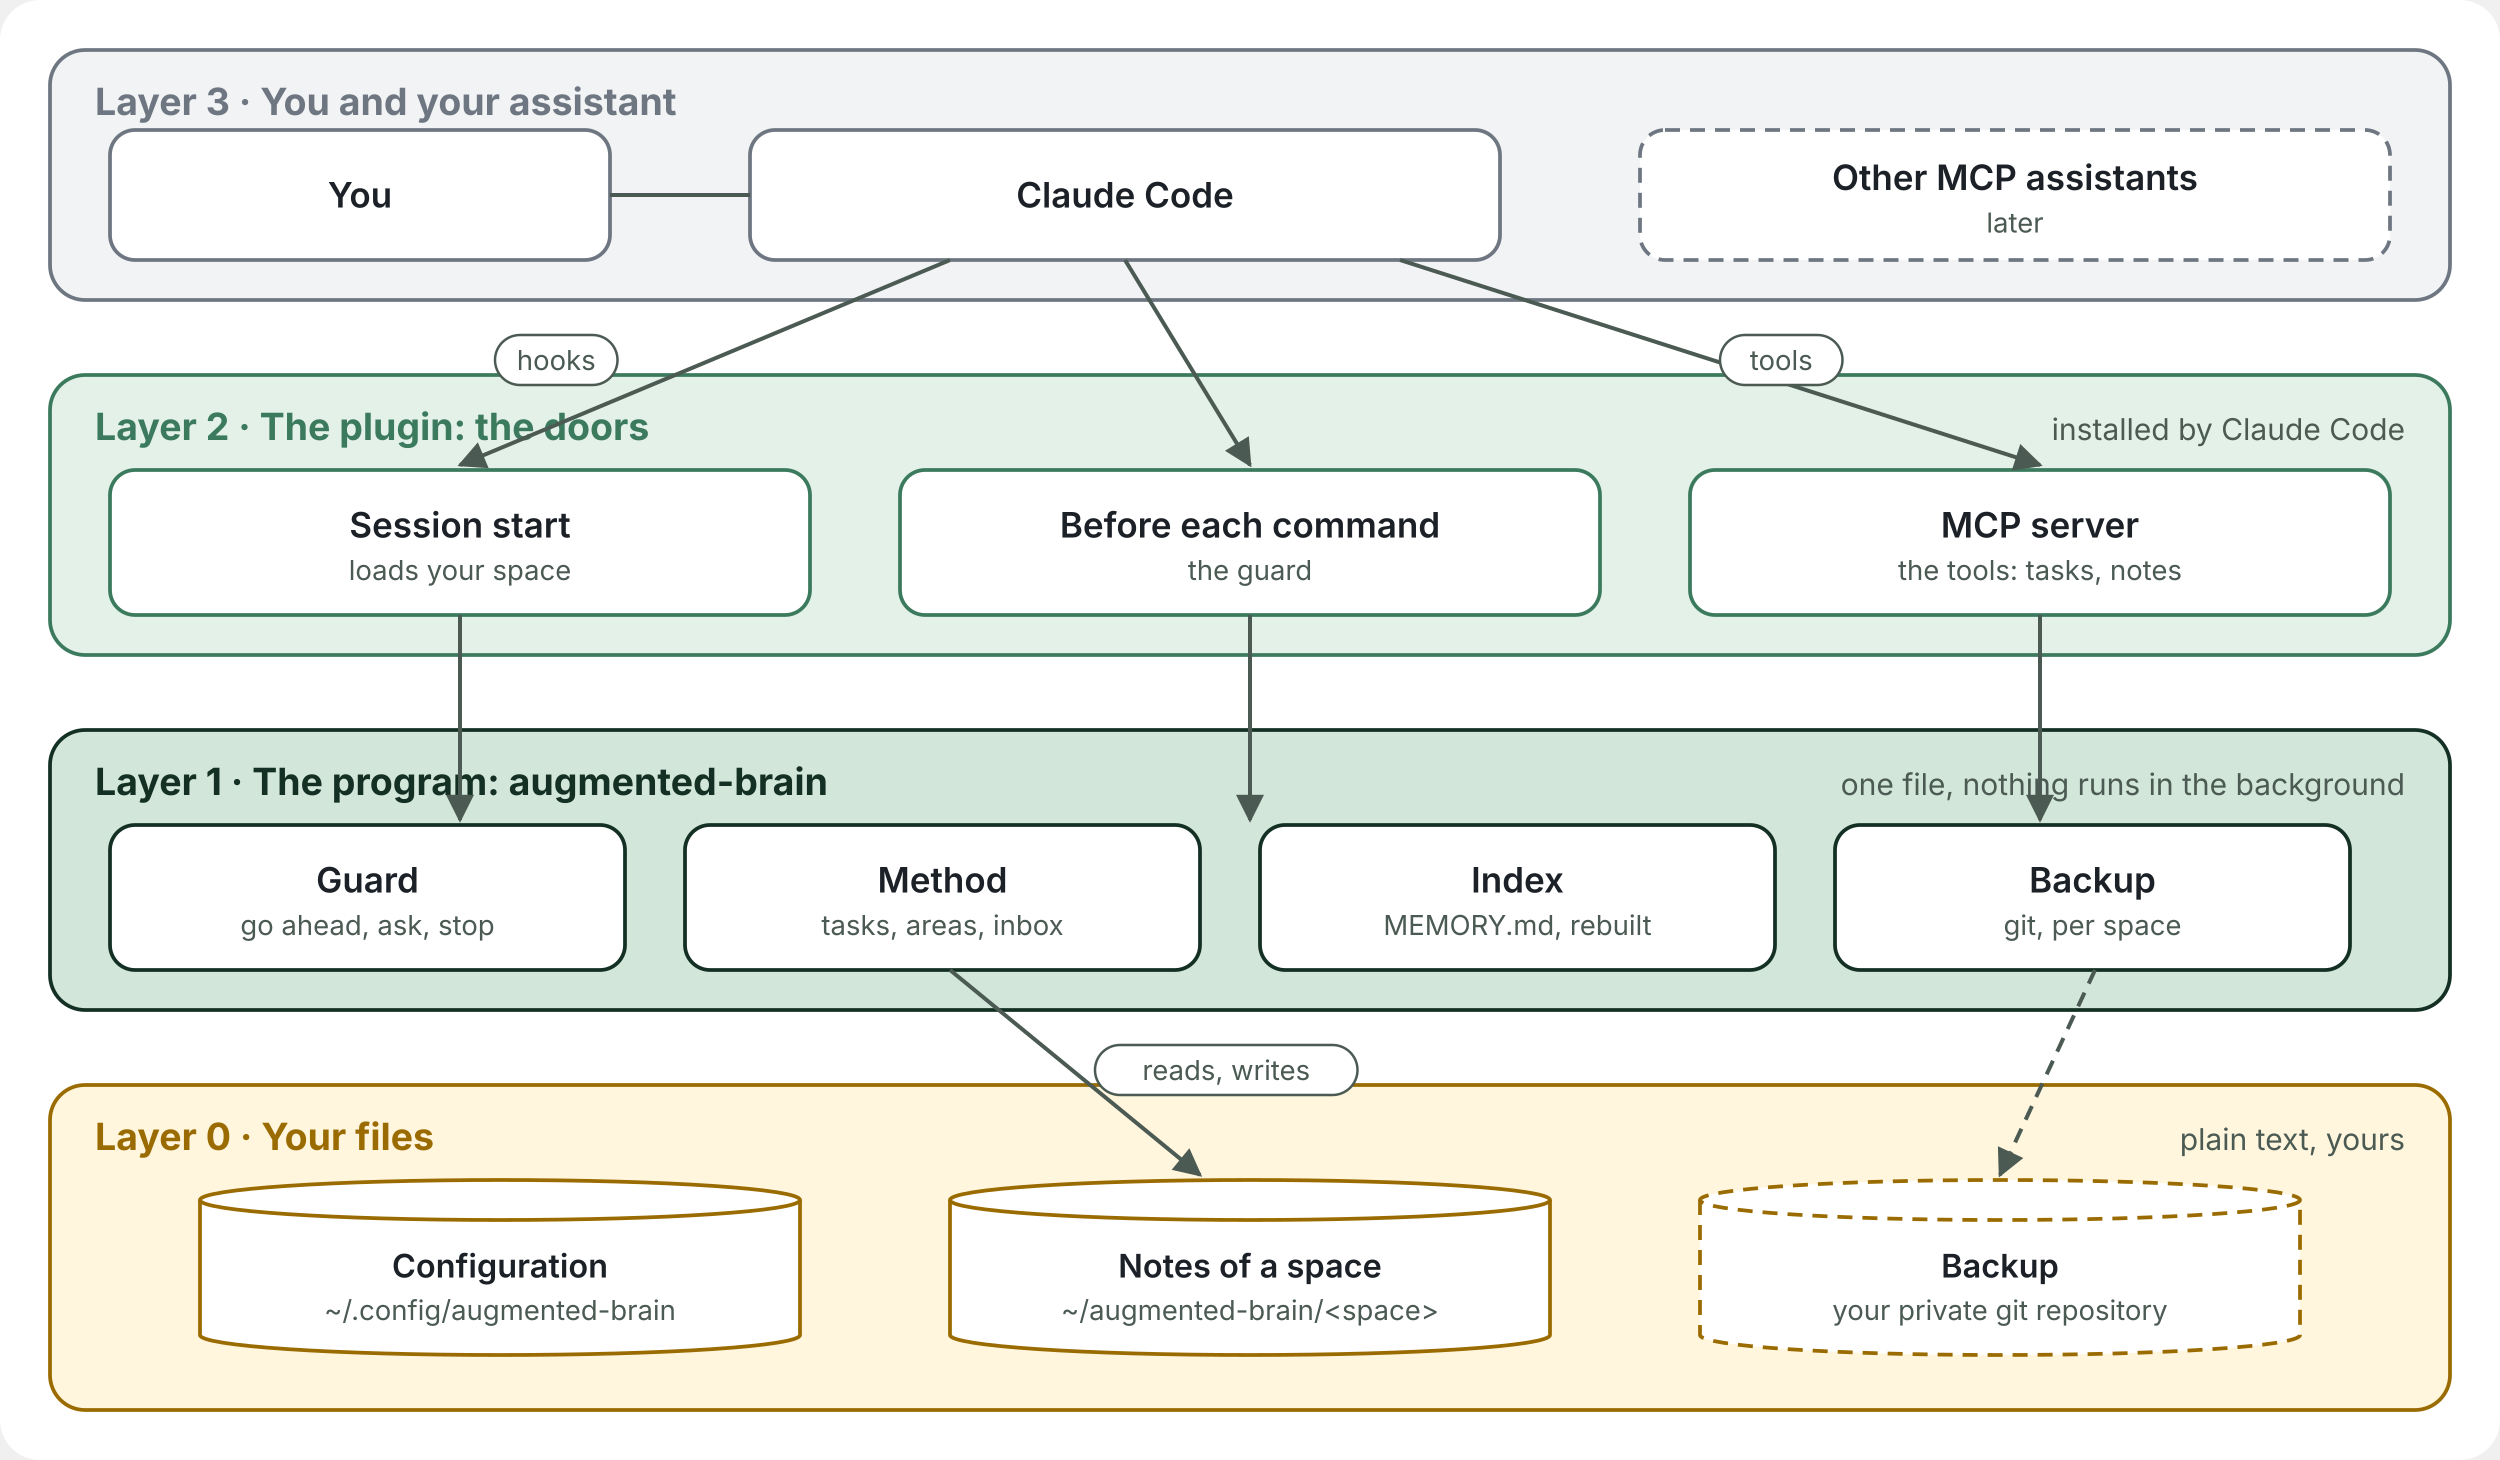
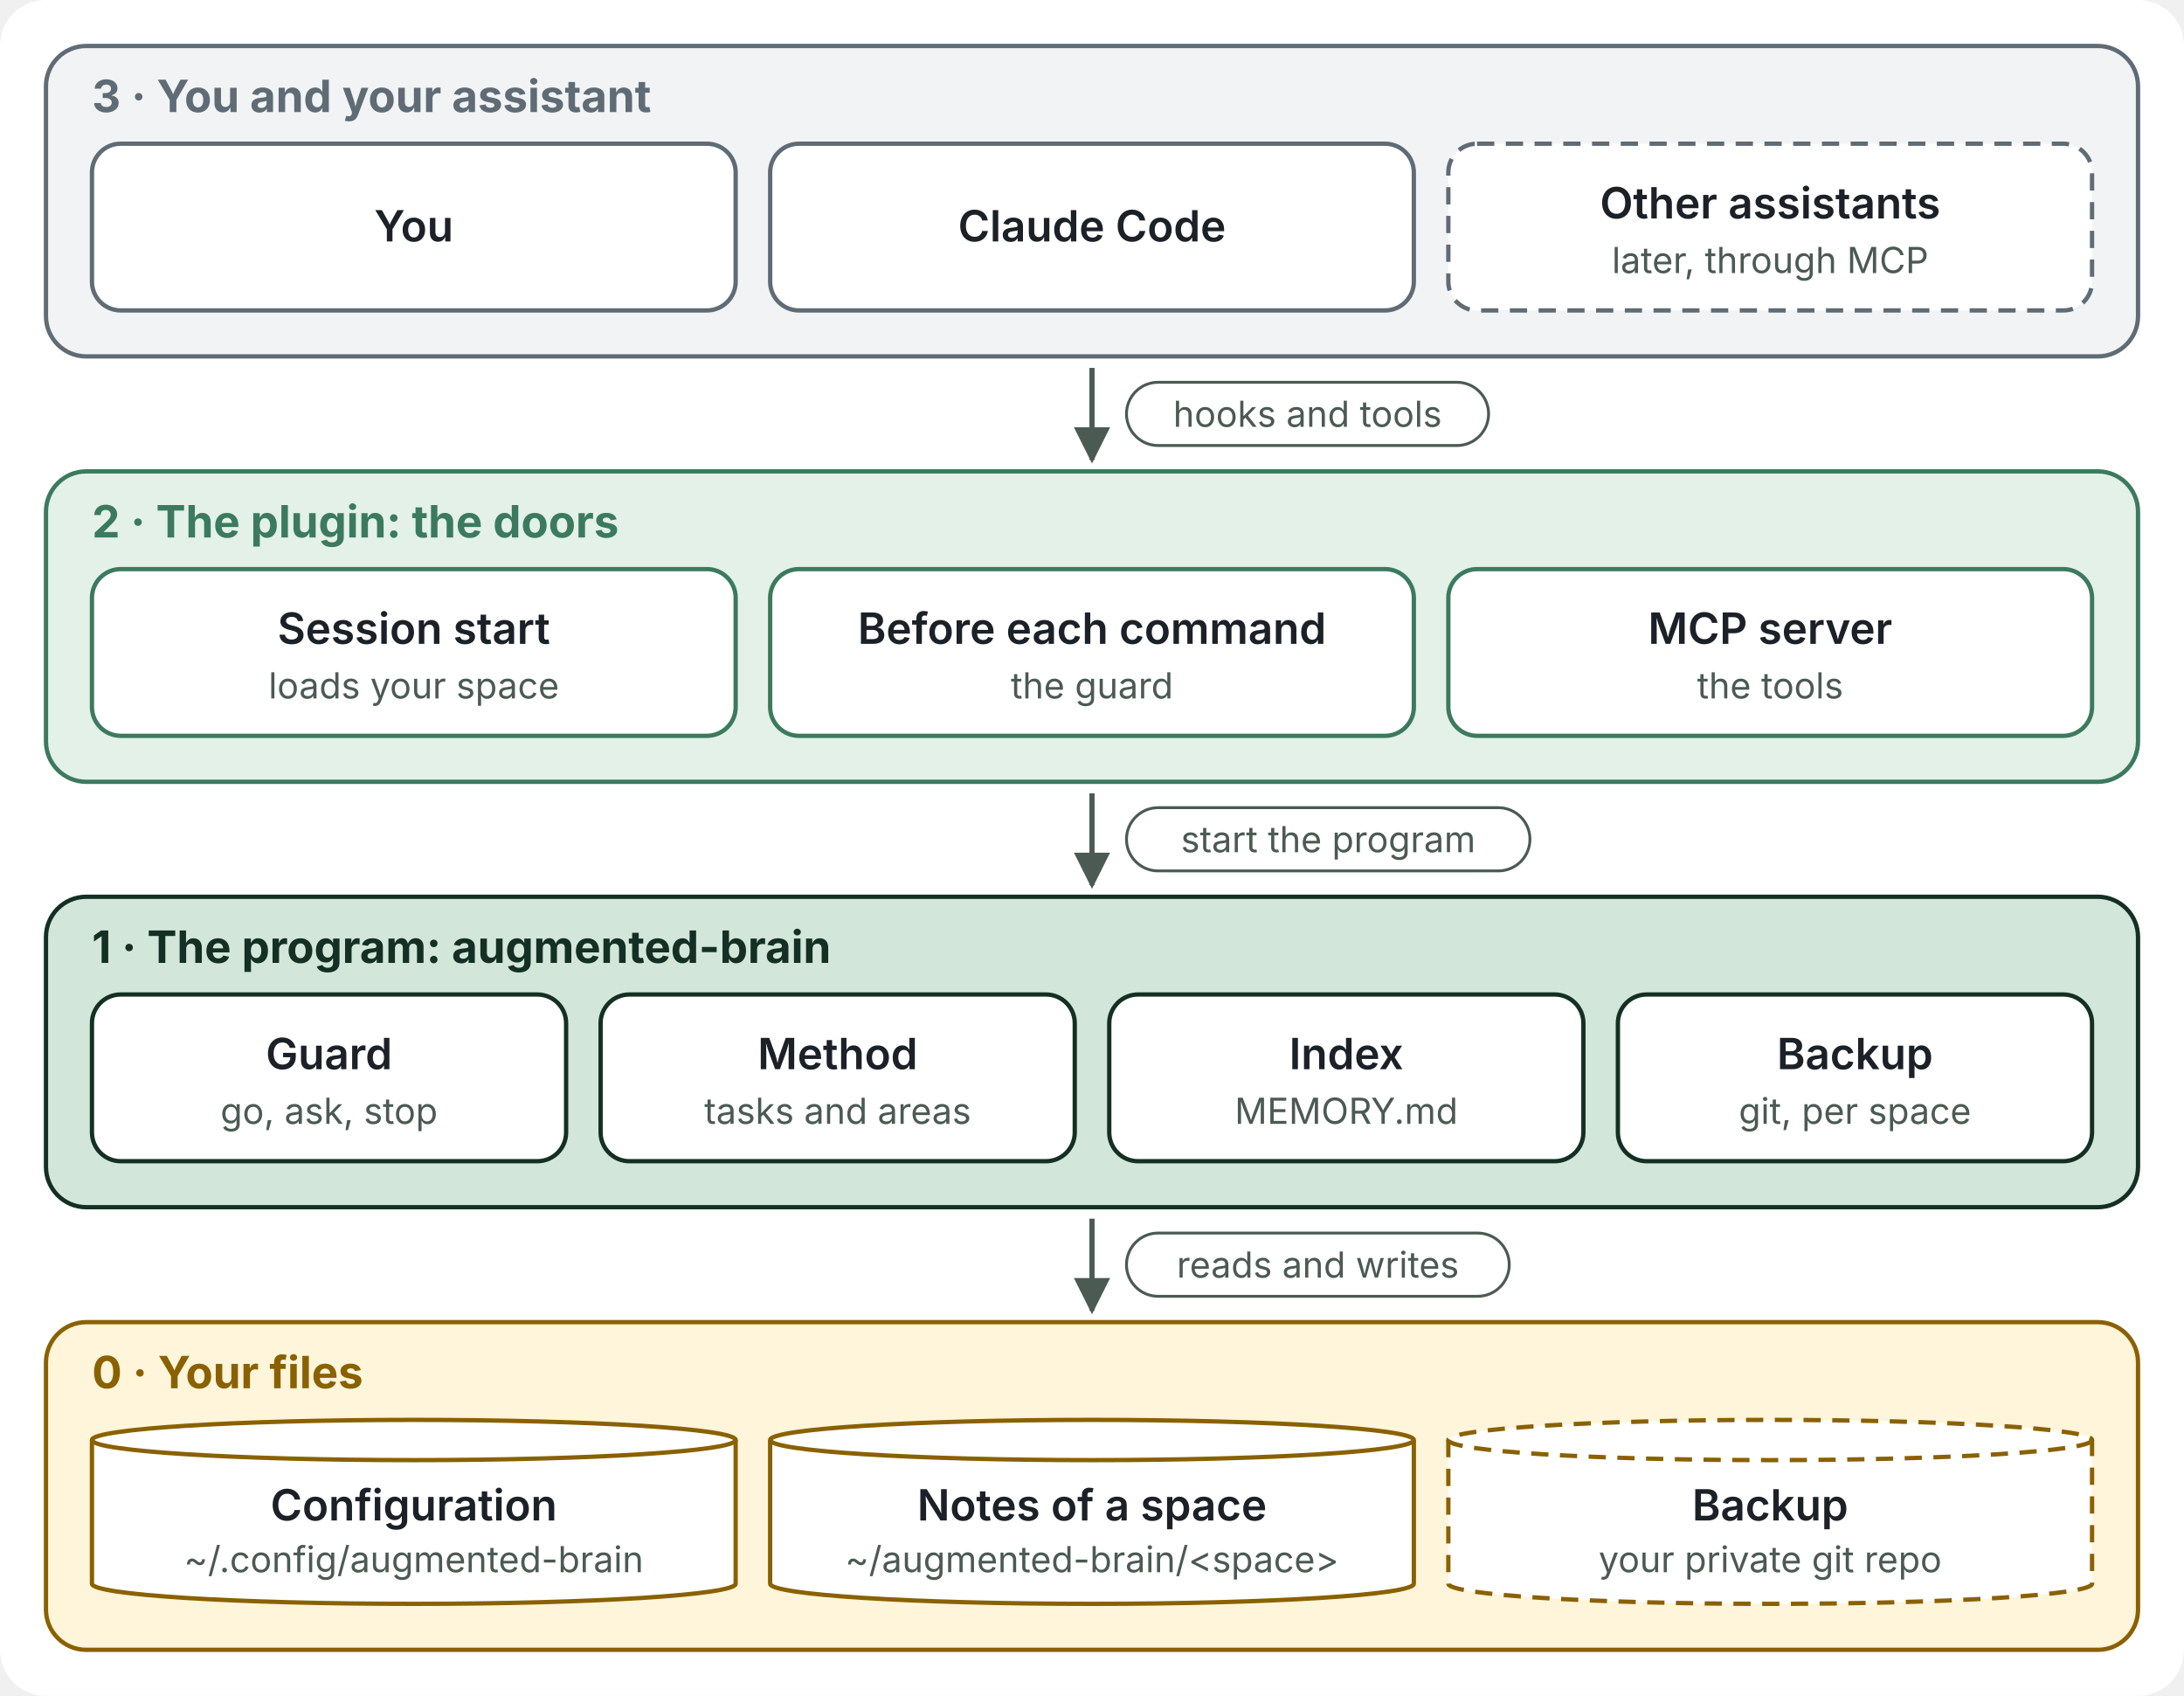
- <svg xmlns="http://www.w3.org/2000/svg" viewBox="0 0 1000 584" width="1000" height="584" role="img" aria-label="augmented brain in four layers">
+ <svg xmlns="http://www.w3.org/2000/svg" viewBox="0 0 760 590" width="760" height="590" role="img" aria-label="augmented brain in four layers">
  <defs>
    <marker id="arrow" viewBox="0 0 10 10" refX="9" refY="5" markerWidth="7" markerHeight="7" orient="auto-start-reverse">
      <path d="M0,0 L10,5 L0,10 z" fill="#4B5A52" />
    </marker>
  </defs>
-   <rect width="1000" height="584" rx="16" fill="#FFFFFF" />
-   <rect x="20" y="20" width="960" height="100" rx="14" fill="#F2F3F5" stroke="#6E7781" stroke-width="1.5" />
-   <text x="38" y="46" text-anchor="start" font-family="'IBM Plex Sans', Inter, 'Segoe UI', Helvetica, Arial, sans-serif" font-size="15" font-weight="700" fill="#6E7781">Layer 3 · You and your assistant</text>
-   <rect x="44" y="52" width="200" height="52" rx="10" fill="#FFFFFF" stroke="#6E7781" stroke-width="1.5" />
-   <text x="144.0" y="83.0" text-anchor="middle" font-family="'IBM Plex Sans', Inter, 'Segoe UI', Helvetica, Arial, sans-serif" font-size="14" font-weight="600" fill="#1C2128">You</text>
-   <rect x="300" y="52" width="300" height="52" rx="10" fill="#FFFFFF" stroke="#6E7781" stroke-width="1.5" />
-   <text x="450.0" y="83.0" text-anchor="middle" font-family="'IBM Plex Sans', Inter, 'Segoe UI', Helvetica, Arial, sans-serif" font-size="14" font-weight="600" fill="#1C2128">Claude Code</text>
-   <rect x="656" y="52" width="300" height="52" rx="10" fill="#FFFFFF" stroke="#6E7781" stroke-width="1.5" stroke-dasharray="6 4" />
-   <text x="806.0" y="76.0" text-anchor="middle" font-family="'IBM Plex Sans', Inter, 'Segoe UI', Helvetica, Arial, sans-serif" font-size="14" font-weight="600" fill="#1C2128">Other MCP assistants</text>
-   <text x="806.0" y="93.0" text-anchor="middle" font-family="'IBM Plex Sans', Inter, 'Segoe UI', Helvetica, Arial, sans-serif" font-size="11" font-weight="400" fill="#4B5A52">later</text>
-   <line x1="244" y1="78" x2="300" y2="78" stroke="#4B5A52" stroke-width="1.6" />
-   <rect x="20" y="150" width="960" height="112" rx="14" fill="#E3F1E9" stroke="#3C7A5E" stroke-width="1.5" />
-   <text x="38" y="176" text-anchor="start" font-family="'IBM Plex Sans', Inter, 'Segoe UI', Helvetica, Arial, sans-serif" font-size="15" font-weight="700" fill="#3C7A5E">Layer 2 · The plugin: the doors</text>
-   <text x="962" y="176" text-anchor="end" font-family="'IBM Plex Sans', Inter, 'Segoe UI', Helvetica, Arial, sans-serif" font-size="12" font-weight="400" fill="#4B5A52">installed by Claude Code</text>
-   <rect x="44" y="188" width="280" height="58" rx="10" fill="#FFFFFF" stroke="#3C7A5E" stroke-width="1.5" />
-   <text x="184.0" y="215.0" text-anchor="middle" font-family="'IBM Plex Sans', Inter, 'Segoe UI', Helvetica, Arial, sans-serif" font-size="14" font-weight="600" fill="#1C2128">Session start</text>
-   <text x="184.0" y="232.0" text-anchor="middle" font-family="'IBM Plex Sans', Inter, 'Segoe UI', Helvetica, Arial, sans-serif" font-size="11" font-weight="400" fill="#4B5A52">loads your space</text>
-   <rect x="360" y="188" width="280" height="58" rx="10" fill="#FFFFFF" stroke="#3C7A5E" stroke-width="1.5" />
-   <text x="500.0" y="215.0" text-anchor="middle" font-family="'IBM Plex Sans', Inter, 'Segoe UI', Helvetica, Arial, sans-serif" font-size="14" font-weight="600" fill="#1C2128">Before each command</text>
-   <text x="500.0" y="232.0" text-anchor="middle" font-family="'IBM Plex Sans', Inter, 'Segoe UI', Helvetica, Arial, sans-serif" font-size="11" font-weight="400" fill="#4B5A52">the guard</text>
-   <rect x="676" y="188" width="280" height="58" rx="10" fill="#FFFFFF" stroke="#3C7A5E" stroke-width="1.5" />
-   <text x="816.0" y="215.0" text-anchor="middle" font-family="'IBM Plex Sans', Inter, 'Segoe UI', Helvetica, Arial, sans-serif" font-size="14" font-weight="600" fill="#1C2128">MCP server</text>
-   <text x="816.0" y="232.0" text-anchor="middle" font-family="'IBM Plex Sans', Inter, 'Segoe UI', Helvetica, Arial, sans-serif" font-size="11" font-weight="400" fill="#4B5A52">the tools: tasks, notes</text>
-   <line x1="380" y1="104" x2="184" y2="186" stroke="#4B5A52" stroke-width="1.6" marker-end="url(#arrow)" />
-   <rect x="198" y="134.0" width="49" height="20" rx="10" fill="#FFFFFF" stroke="#4B5A52" stroke-width="1" />
-   <text x="222.5" y="148.0" text-anchor="middle" font-family="'IBM Plex Sans', Inter, 'Segoe UI', Helvetica, Arial, sans-serif" font-size="11" font-weight="400" fill="#4B5A52">hooks</text>
-   <line x1="450" y1="104" x2="500" y2="186" stroke="#4B5A52" stroke-width="1.6" marker-end="url(#arrow)" />
-   <line x1="560" y1="104" x2="816" y2="186" stroke="#4B5A52" stroke-width="1.6" marker-end="url(#arrow)" />
-   <rect x="688" y="134.0" width="49" height="20" rx="10" fill="#FFFFFF" stroke="#4B5A52" stroke-width="1" />
-   <text x="712.5" y="148.0" text-anchor="middle" font-family="'IBM Plex Sans', Inter, 'Segoe UI', Helvetica, Arial, sans-serif" font-size="11" font-weight="400" fill="#4B5A52">tools</text>
-   <rect x="20" y="292" width="960" height="112" rx="14" fill="#D3E6DA" stroke="#143024" stroke-width="1.5" />
-   <text x="38" y="318" text-anchor="start" font-family="'IBM Plex Sans', Inter, 'Segoe UI', Helvetica, Arial, sans-serif" font-size="15" font-weight="700" fill="#143024">Layer 1 · The program: augmented-brain</text>
-   <text x="962" y="318" text-anchor="end" font-family="'IBM Plex Sans', Inter, 'Segoe UI', Helvetica, Arial, sans-serif" font-size="12" font-weight="400" fill="#4B5A52">one file, nothing runs in the background</text>
-   <rect x="44" y="330" width="206" height="58" rx="10" fill="#FFFFFF" stroke="#143024" stroke-width="1.5" />
-   <text x="147.0" y="357.0" text-anchor="middle" font-family="'IBM Plex Sans', Inter, 'Segoe UI', Helvetica, Arial, sans-serif" font-size="14" font-weight="600" fill="#1C2128">Guard</text>
-   <text x="147.0" y="374.0" text-anchor="middle" font-family="'IBM Plex Sans', Inter, 'Segoe UI', Helvetica, Arial, sans-serif" font-size="11" font-weight="400" fill="#4B5A52">go ahead, ask, stop</text>
-   <rect x="274" y="330" width="206" height="58" rx="10" fill="#FFFFFF" stroke="#143024" stroke-width="1.5" />
-   <text x="377.0" y="357.0" text-anchor="middle" font-family="'IBM Plex Sans', Inter, 'Segoe UI', Helvetica, Arial, sans-serif" font-size="14" font-weight="600" fill="#1C2128">Method</text>
-   <text x="377.0" y="374.0" text-anchor="middle" font-family="'IBM Plex Sans', Inter, 'Segoe UI', Helvetica, Arial, sans-serif" font-size="11" font-weight="400" fill="#4B5A52">tasks, areas, inbox</text>
-   <rect x="504" y="330" width="206" height="58" rx="10" fill="#FFFFFF" stroke="#143024" stroke-width="1.5" />
-   <text x="607.0" y="357.0" text-anchor="middle" font-family="'IBM Plex Sans', Inter, 'Segoe UI', Helvetica, Arial, sans-serif" font-size="14" font-weight="600" fill="#1C2128">Index</text>
-   <text x="607.0" y="374.0" text-anchor="middle" font-family="'IBM Plex Sans', Inter, 'Segoe UI', Helvetica, Arial, sans-serif" font-size="11" font-weight="400" fill="#4B5A52">MEMORY.md, rebuilt</text>
-   <rect x="734" y="330" width="206" height="58" rx="10" fill="#FFFFFF" stroke="#143024" stroke-width="1.5" />
-   <text x="837.0" y="357.0" text-anchor="middle" font-family="'IBM Plex Sans', Inter, 'Segoe UI', Helvetica, Arial, sans-serif" font-size="14" font-weight="600" fill="#1C2128">Backup</text>
-   <text x="837.0" y="374.0" text-anchor="middle" font-family="'IBM Plex Sans', Inter, 'Segoe UI', Helvetica, Arial, sans-serif" font-size="11" font-weight="400" fill="#4B5A52">git, per space</text>
-   <line x1="184" y1="246" x2="184" y2="328" stroke="#4B5A52" stroke-width="1.6" marker-end="url(#arrow)" />
-   <line x1="500" y1="246" x2="500" y2="328" stroke="#4B5A52" stroke-width="1.6" marker-end="url(#arrow)" />
-   <line x1="816" y1="246" x2="816" y2="328" stroke="#4B5A52" stroke-width="1.6" marker-end="url(#arrow)" />
-   <rect x="20" y="434" width="960" height="130" rx="14" fill="#FFF6DD" stroke="#9A6B00" stroke-width="1.5" />
-   <text x="38" y="460" text-anchor="start" font-family="'IBM Plex Sans', Inter, 'Segoe UI', Helvetica, Arial, sans-serif" font-size="15" font-weight="700" fill="#9A6B00">Layer 0 · Your files</text>
-   <text x="962" y="460" text-anchor="end" font-family="'IBM Plex Sans', Inter, 'Segoe UI', Helvetica, Arial, sans-serif" font-size="12" font-weight="400" fill="#4B5A52">plain text, yours</text>
-   <path d="M 80,480 L 80,534 A 120.0,8 0 0 0 320,534 L 320,480" fill="#FFFFFF" stroke="#9A6B00" stroke-width="1.5" />
-   <ellipse cx="200.0" cy="480" rx="120.0" ry="8" fill="#FFFFFF" stroke="#9A6B00" stroke-width="1.5" />
-   <text x="200.0" y="511.0" text-anchor="middle" font-family="'IBM Plex Sans', Inter, 'Segoe UI', Helvetica, Arial, sans-serif" font-size="13" font-weight="600" fill="#1C2128">Configuration</text>
-   <text x="200.0" y="528.0" text-anchor="middle" font-family="'IBM Plex Sans', Inter, 'Segoe UI', Helvetica, Arial, sans-serif" font-size="11" font-weight="400" fill="#4B5A52">~/.config/augmented-brain</text>
-   <path d="M 380,480 L 380,534 A 120.0,8 0 0 0 620,534 L 620,480" fill="#FFFFFF" stroke="#9A6B00" stroke-width="1.5" />
-   <ellipse cx="500.0" cy="480" rx="120.0" ry="8" fill="#FFFFFF" stroke="#9A6B00" stroke-width="1.5" />
-   <text x="500.0" y="511.0" text-anchor="middle" font-family="'IBM Plex Sans', Inter, 'Segoe UI', Helvetica, Arial, sans-serif" font-size="13" font-weight="600" fill="#1C2128">Notes of a space</text>
-   <text x="500.0" y="528.0" text-anchor="middle" font-family="'IBM Plex Sans', Inter, 'Segoe UI', Helvetica, Arial, sans-serif" font-size="11" font-weight="400" fill="#4B5A52">~/augmented-brain/&lt;space&gt;</text>
-   <path d="M 680,480 L 680,534 A 120.0,8 0 0 0 920,534 L 920,480" fill="#FFFFFF" stroke="#9A6B00" stroke-width="1.5" stroke-dasharray="6 4" />
-   <ellipse cx="800.0" cy="480" rx="120.0" ry="8" fill="#FFFFFF" stroke="#9A6B00" stroke-width="1.5" stroke-dasharray="6 4" />
-   <text x="800.0" y="511.0" text-anchor="middle" font-family="'IBM Plex Sans', Inter, 'Segoe UI', Helvetica, Arial, sans-serif" font-size="13" font-weight="600" fill="#1C2128">Backup</text>
-   <text x="800.0" y="528.0" text-anchor="middle" font-family="'IBM Plex Sans', Inter, 'Segoe UI', Helvetica, Arial, sans-serif" font-size="11" font-weight="400" fill="#4B5A52">your private git repository</text>
-   <line x1="380" y1="388" x2="480" y2="470" stroke="#4B5A52" stroke-width="1.6" marker-end="url(#arrow)" />
-   <rect x="438" y="418.0" width="105" height="20" rx="10" fill="#FFFFFF" stroke="#4B5A52" stroke-width="1" />
-   <text x="490.5" y="432.0" text-anchor="middle" font-family="'IBM Plex Sans', Inter, 'Segoe UI', Helvetica, Arial, sans-serif" font-size="11" font-weight="400" fill="#4B5A52">reads, writes</text>
-   <line x1="838" y1="388" x2="800" y2="470" stroke="#4B5A52" stroke-width="1.6" stroke-dasharray="6 4" marker-end="url(#arrow)" />
+   <rect width="760" height="590" rx="16" fill="#FFFFFF" />
+   <rect x="16.0" y="16.0" width="728.0" height="108.0" rx="14" fill="#F1F3F5" stroke="#5F6B75" stroke-width="1.5" />
+   <text x="32.0" y="39.0" text-anchor="start" font-family="'IBM Plex Sans', Inter, 'Segoe UI', Helvetica, Arial, sans-serif" font-size="15.5" font-weight="700" fill="#5F6B75">3 · You and your assistant</text>
+   <rect x="32.0" y="50.0" width="224.0" height="58.0" rx="10" fill="#FFFFFF" stroke="#5F6B75" stroke-width="1.5" />
+   <text x="144.0" y="84.0" text-anchor="middle" font-family="'IBM Plex Sans', Inter, 'Segoe UI', Helvetica, Arial, sans-serif" font-size="15" font-weight="600" fill="#1C2128">You</text>
+   <rect x="268.0" y="50.0" width="224.0" height="58.0" rx="10" fill="#FFFFFF" stroke="#5F6B75" stroke-width="1.5" />
+   <text x="380.0" y="84.0" text-anchor="middle" font-family="'IBM Plex Sans', Inter, 'Segoe UI', Helvetica, Arial, sans-serif" font-size="15" font-weight="600" fill="#1C2128">Claude Code</text>
+   <rect x="504.0" y="50.0" width="224.0" height="58.0" rx="10" fill="#FFFFFF" stroke="#5F6B75" stroke-width="1.5" stroke-dasharray="6 4" />
+   <text x="616.0" y="76.0" text-anchor="middle" font-family="'IBM Plex Sans', Inter, 'Segoe UI', Helvetica, Arial, sans-serif" font-size="15" font-weight="600" fill="#1C2128">Other assistants</text>
+   <text x="616.0" y="95.0" text-anchor="middle" font-family="'IBM Plex Sans', Inter, 'Segoe UI', Helvetica, Arial, sans-serif" font-size="12.5" font-weight="400" fill="#4B5A52">later, through MCP</text>
+   <line x1="380.0" y1="128.0" x2="380.0" y2="160.0" stroke="#4B5A52" stroke-width="1.8" marker-end="url(#arrow)" />
+   <rect x="392.0" y="133.0" width="126.0" height="22.0" rx="11" fill="#FFFFFF" stroke="#4B5A52" stroke-width="1" />
+   <text x="455.0" y="148.5" text-anchor="middle" font-family="'IBM Plex Sans', Inter, 'Segoe UI', Helvetica, Arial, sans-serif" font-size="12.5" font-weight="400" fill="#4B5A52">hooks and tools</text>
+   <rect x="16.0" y="164.0" width="728.0" height="108.0" rx="14" fill="#E3F1E9" stroke="#3C7A5E" stroke-width="1.5" />
+   <text x="32.0" y="187.0" text-anchor="start" font-family="'IBM Plex Sans', Inter, 'Segoe UI', Helvetica, Arial, sans-serif" font-size="15.5" font-weight="700" fill="#3C7A5E">2 · The plugin: the doors</text>
+   <rect x="32.0" y="198.0" width="224.0" height="58.0" rx="10" fill="#FFFFFF" stroke="#3C7A5E" stroke-width="1.5" />
+   <text x="144.0" y="224.0" text-anchor="middle" font-family="'IBM Plex Sans', Inter, 'Segoe UI', Helvetica, Arial, sans-serif" font-size="15" font-weight="600" fill="#1C2128">Session start</text>
+   <text x="144.0" y="243.0" text-anchor="middle" font-family="'IBM Plex Sans', Inter, 'Segoe UI', Helvetica, Arial, sans-serif" font-size="12.5" font-weight="400" fill="#4B5A52">loads your space</text>
+   <rect x="268.0" y="198.0" width="224.0" height="58.0" rx="10" fill="#FFFFFF" stroke="#3C7A5E" stroke-width="1.5" />
+   <text x="380.0" y="224.0" text-anchor="middle" font-family="'IBM Plex Sans', Inter, 'Segoe UI', Helvetica, Arial, sans-serif" font-size="15" font-weight="600" fill="#1C2128">Before each command</text>
+   <text x="380.0" y="243.0" text-anchor="middle" font-family="'IBM Plex Sans', Inter, 'Segoe UI', Helvetica, Arial, sans-serif" font-size="12.5" font-weight="400" fill="#4B5A52">the guard</text>
+   <rect x="504.0" y="198.0" width="224.0" height="58.0" rx="10" fill="#FFFFFF" stroke="#3C7A5E" stroke-width="1.5" />
+   <text x="616.0" y="224.0" text-anchor="middle" font-family="'IBM Plex Sans', Inter, 'Segoe UI', Helvetica, Arial, sans-serif" font-size="15" font-weight="600" fill="#1C2128">MCP server</text>
+   <text x="616.0" y="243.0" text-anchor="middle" font-family="'IBM Plex Sans', Inter, 'Segoe UI', Helvetica, Arial, sans-serif" font-size="12.5" font-weight="400" fill="#4B5A52">the tools</text>
+   <line x1="380.0" y1="276.0" x2="380.0" y2="308.0" stroke="#4B5A52" stroke-width="1.8" marker-end="url(#arrow)" />
+   <rect x="392.0" y="281.0" width="140.4" height="22.0" rx="11" fill="#FFFFFF" stroke="#4B5A52" stroke-width="1" />
+   <text x="462.2" y="296.5" text-anchor="middle" font-family="'IBM Plex Sans', Inter, 'Segoe UI', Helvetica, Arial, sans-serif" font-size="12.5" font-weight="400" fill="#4B5A52">start the program</text>
+   <rect x="16.0" y="312.0" width="728.0" height="108.0" rx="14" fill="#D3E6DA" stroke="#143024" stroke-width="1.5" />
+   <text x="32.0" y="335.0" text-anchor="start" font-family="'IBM Plex Sans', Inter, 'Segoe UI', Helvetica, Arial, sans-serif" font-size="15.5" font-weight="700" fill="#143024">1 · The program: augmented-brain</text>
+   <rect x="32.0" y="346.0" width="165.0" height="58.0" rx="10" fill="#FFFFFF" stroke="#143024" stroke-width="1.5" />
+   <text x="114.5" y="372.0" text-anchor="middle" font-family="'IBM Plex Sans', Inter, 'Segoe UI', Helvetica, Arial, sans-serif" font-size="15" font-weight="600" fill="#1C2128">Guard</text>
+   <text x="114.5" y="391.0" text-anchor="middle" font-family="'IBM Plex Sans', Inter, 'Segoe UI', Helvetica, Arial, sans-serif" font-size="12.5" font-weight="400" fill="#4B5A52">go, ask, stop</text>
+   <rect x="209.0" y="346.0" width="165.0" height="58.0" rx="10" fill="#FFFFFF" stroke="#143024" stroke-width="1.5" />
+   <text x="291.5" y="372.0" text-anchor="middle" font-family="'IBM Plex Sans', Inter, 'Segoe UI', Helvetica, Arial, sans-serif" font-size="15" font-weight="600" fill="#1C2128">Method</text>
+   <text x="291.5" y="391.0" text-anchor="middle" font-family="'IBM Plex Sans', Inter, 'Segoe UI', Helvetica, Arial, sans-serif" font-size="12.5" font-weight="400" fill="#4B5A52">tasks and areas</text>
+   <rect x="386.0" y="346.0" width="165.0" height="58.0" rx="10" fill="#FFFFFF" stroke="#143024" stroke-width="1.5" />
+   <text x="468.5" y="372.0" text-anchor="middle" font-family="'IBM Plex Sans', Inter, 'Segoe UI', Helvetica, Arial, sans-serif" font-size="15" font-weight="600" fill="#1C2128">Index</text>
+   <text x="468.5" y="391.0" text-anchor="middle" font-family="'IBM Plex Sans', Inter, 'Segoe UI', Helvetica, Arial, sans-serif" font-size="12.5" font-weight="400" fill="#4B5A52">MEMORY.md</text>
+   <rect x="563.0" y="346.0" width="165.0" height="58.0" rx="10" fill="#FFFFFF" stroke="#143024" stroke-width="1.5" />
+   <text x="645.5" y="372.0" text-anchor="middle" font-family="'IBM Plex Sans', Inter, 'Segoe UI', Helvetica, Arial, sans-serif" font-size="15" font-weight="600" fill="#1C2128">Backup</text>
+   <text x="645.5" y="391.0" text-anchor="middle" font-family="'IBM Plex Sans', Inter, 'Segoe UI', Helvetica, Arial, sans-serif" font-size="12.5" font-weight="400" fill="#4B5A52">git, per space</text>
+   <line x1="380.0" y1="424.0" x2="380.0" y2="456.0" stroke="#4B5A52" stroke-width="1.8" marker-end="url(#arrow)" />
+   <rect x="392.0" y="429.0" width="133.2" height="22.0" rx="11" fill="#FFFFFF" stroke="#4B5A52" stroke-width="1" />
+   <text x="458.6" y="444.5" text-anchor="middle" font-family="'IBM Plex Sans', Inter, 'Segoe UI', Helvetica, Arial, sans-serif" font-size="12.5" font-weight="400" fill="#4B5A52">reads and writes</text>
+   <rect x="16.0" y="460.0" width="728.0" height="114.0" rx="14" fill="#FFF5DA" stroke="#8A6100" stroke-width="1.5" />
+   <text x="32.0" y="483.0" text-anchor="start" font-family="'IBM Plex Sans', Inter, 'Segoe UI', Helvetica, Arial, sans-serif" font-size="15.5" font-weight="700" fill="#8A6100">0 · Your files</text>
+   <path d="M 32.0,501.0 L 32.0,551.0 A 112.0,7 0 0 0 256.0,551.0 L 256.0,501.0" fill="#FFFFFF" stroke="#8A6100" stroke-width="1.5" />
+   <ellipse cx="144.0" cy="501.0" rx="112.0" ry="7" fill="#FFFFFF" stroke="#8A6100" stroke-width="1.5" />
+   <text x="144.0" y="529.0" text-anchor="middle" font-family="'IBM Plex Sans', Inter, 'Segoe UI', Helvetica, Arial, sans-serif" font-size="15" font-weight="600" fill="#1C2128">Configuration</text>
+   <text x="144.0" y="547.0" text-anchor="middle" font-family="'IBM Plex Sans', Inter, 'Segoe UI', Helvetica, Arial, sans-serif" font-size="12.5" font-weight="400" fill="#4B5A52">~/.config/augmented-brain</text>
+   <path d="M 268.0,501.0 L 268.0,551.0 A 112.0,7 0 0 0 492.0,551.0 L 492.0,501.0" fill="#FFFFFF" stroke="#8A6100" stroke-width="1.5" />
+   <ellipse cx="380.0" cy="501.0" rx="112.0" ry="7" fill="#FFFFFF" stroke="#8A6100" stroke-width="1.5" />
+   <text x="380.0" y="529.0" text-anchor="middle" font-family="'IBM Plex Sans', Inter, 'Segoe UI', Helvetica, Arial, sans-serif" font-size="15" font-weight="600" fill="#1C2128">Notes of a space</text>
+   <text x="380.0" y="547.0" text-anchor="middle" font-family="'IBM Plex Sans', Inter, 'Segoe UI', Helvetica, Arial, sans-serif" font-size="12.5" font-weight="400" fill="#4B5A52">~/augmented-brain/&lt;space&gt;</text>
+   <path d="M 504.0,501.0 L 504.0,551.0 A 112.0,7 0 0 0 728.0,551.0 L 728.0,501.0" fill="#FFFFFF" stroke="#8A6100" stroke-width="1.5" stroke-dasharray="6 4" />
+   <ellipse cx="616.0" cy="501.0" rx="112.0" ry="7" fill="#FFFFFF" stroke="#8A6100" stroke-width="1.5" stroke-dasharray="6 4" />
+   <text x="616.0" y="529.0" text-anchor="middle" font-family="'IBM Plex Sans', Inter, 'Segoe UI', Helvetica, Arial, sans-serif" font-size="15" font-weight="600" fill="#1C2128">Backup</text>
+   <text x="616.0" y="547.0" text-anchor="middle" font-family="'IBM Plex Sans', Inter, 'Segoe UI', Helvetica, Arial, sans-serif" font-size="12.5" font-weight="400" fill="#4B5A52">your private git repo</text>
</svg>
